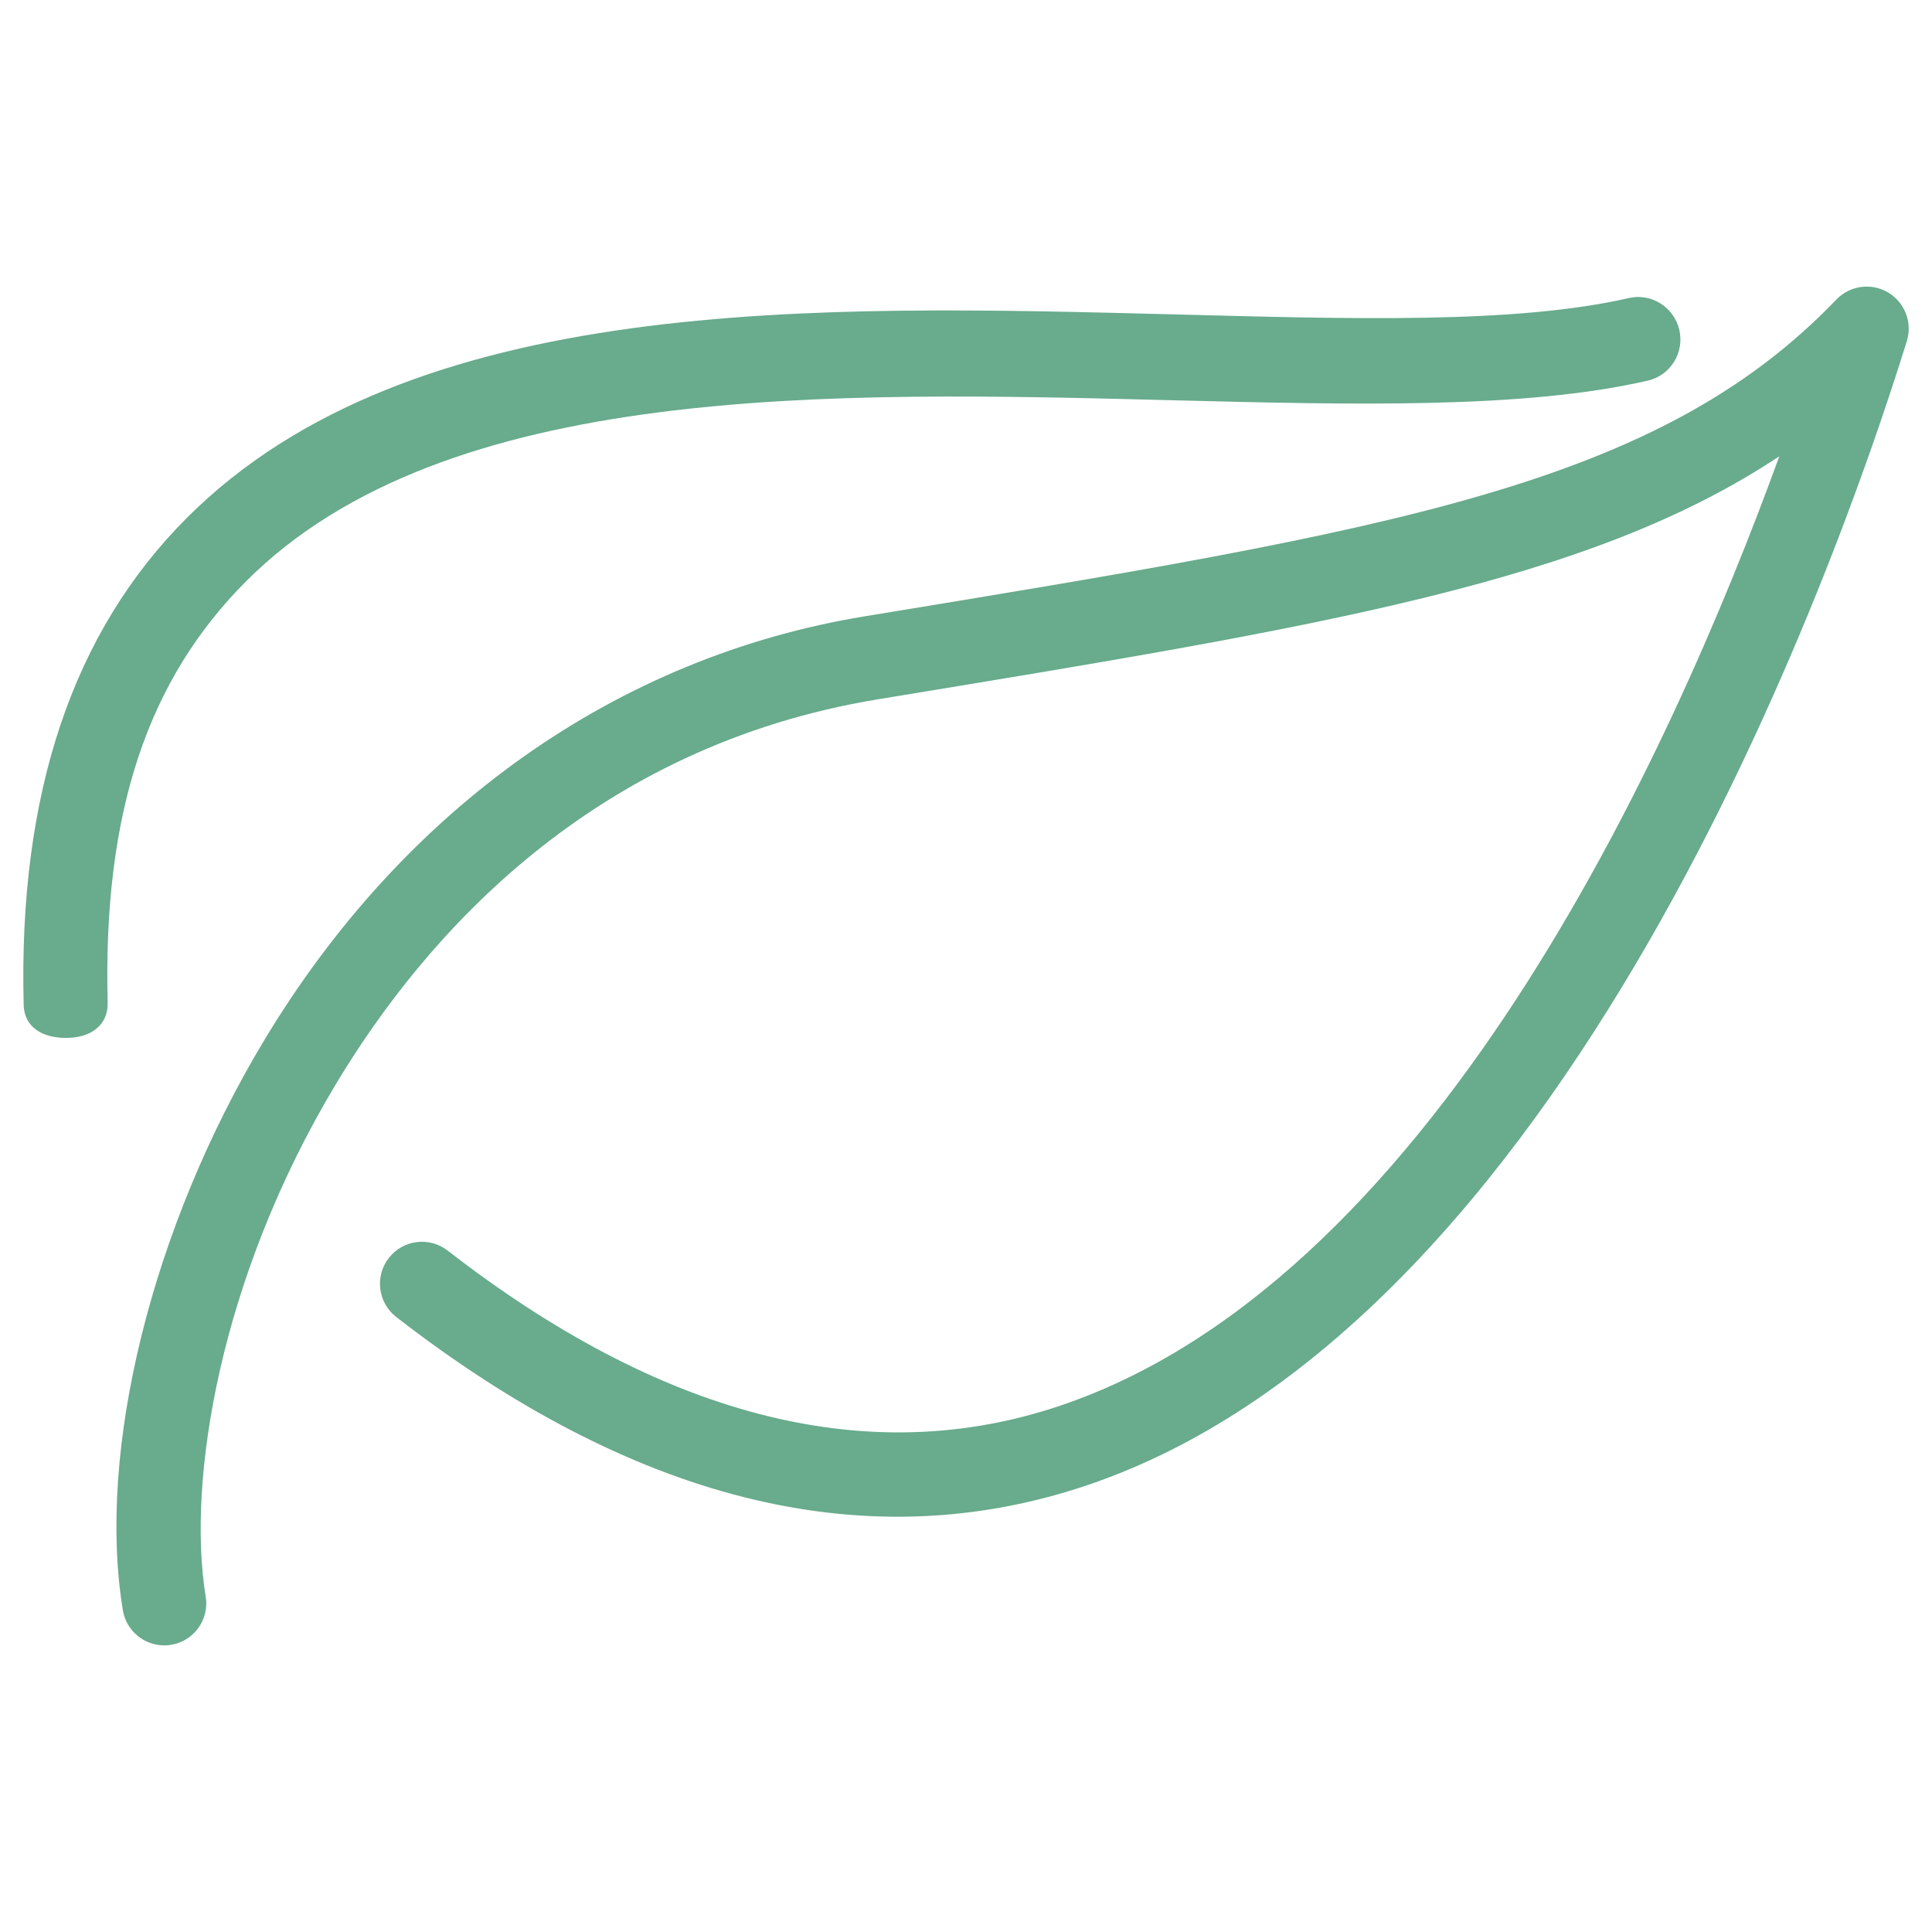
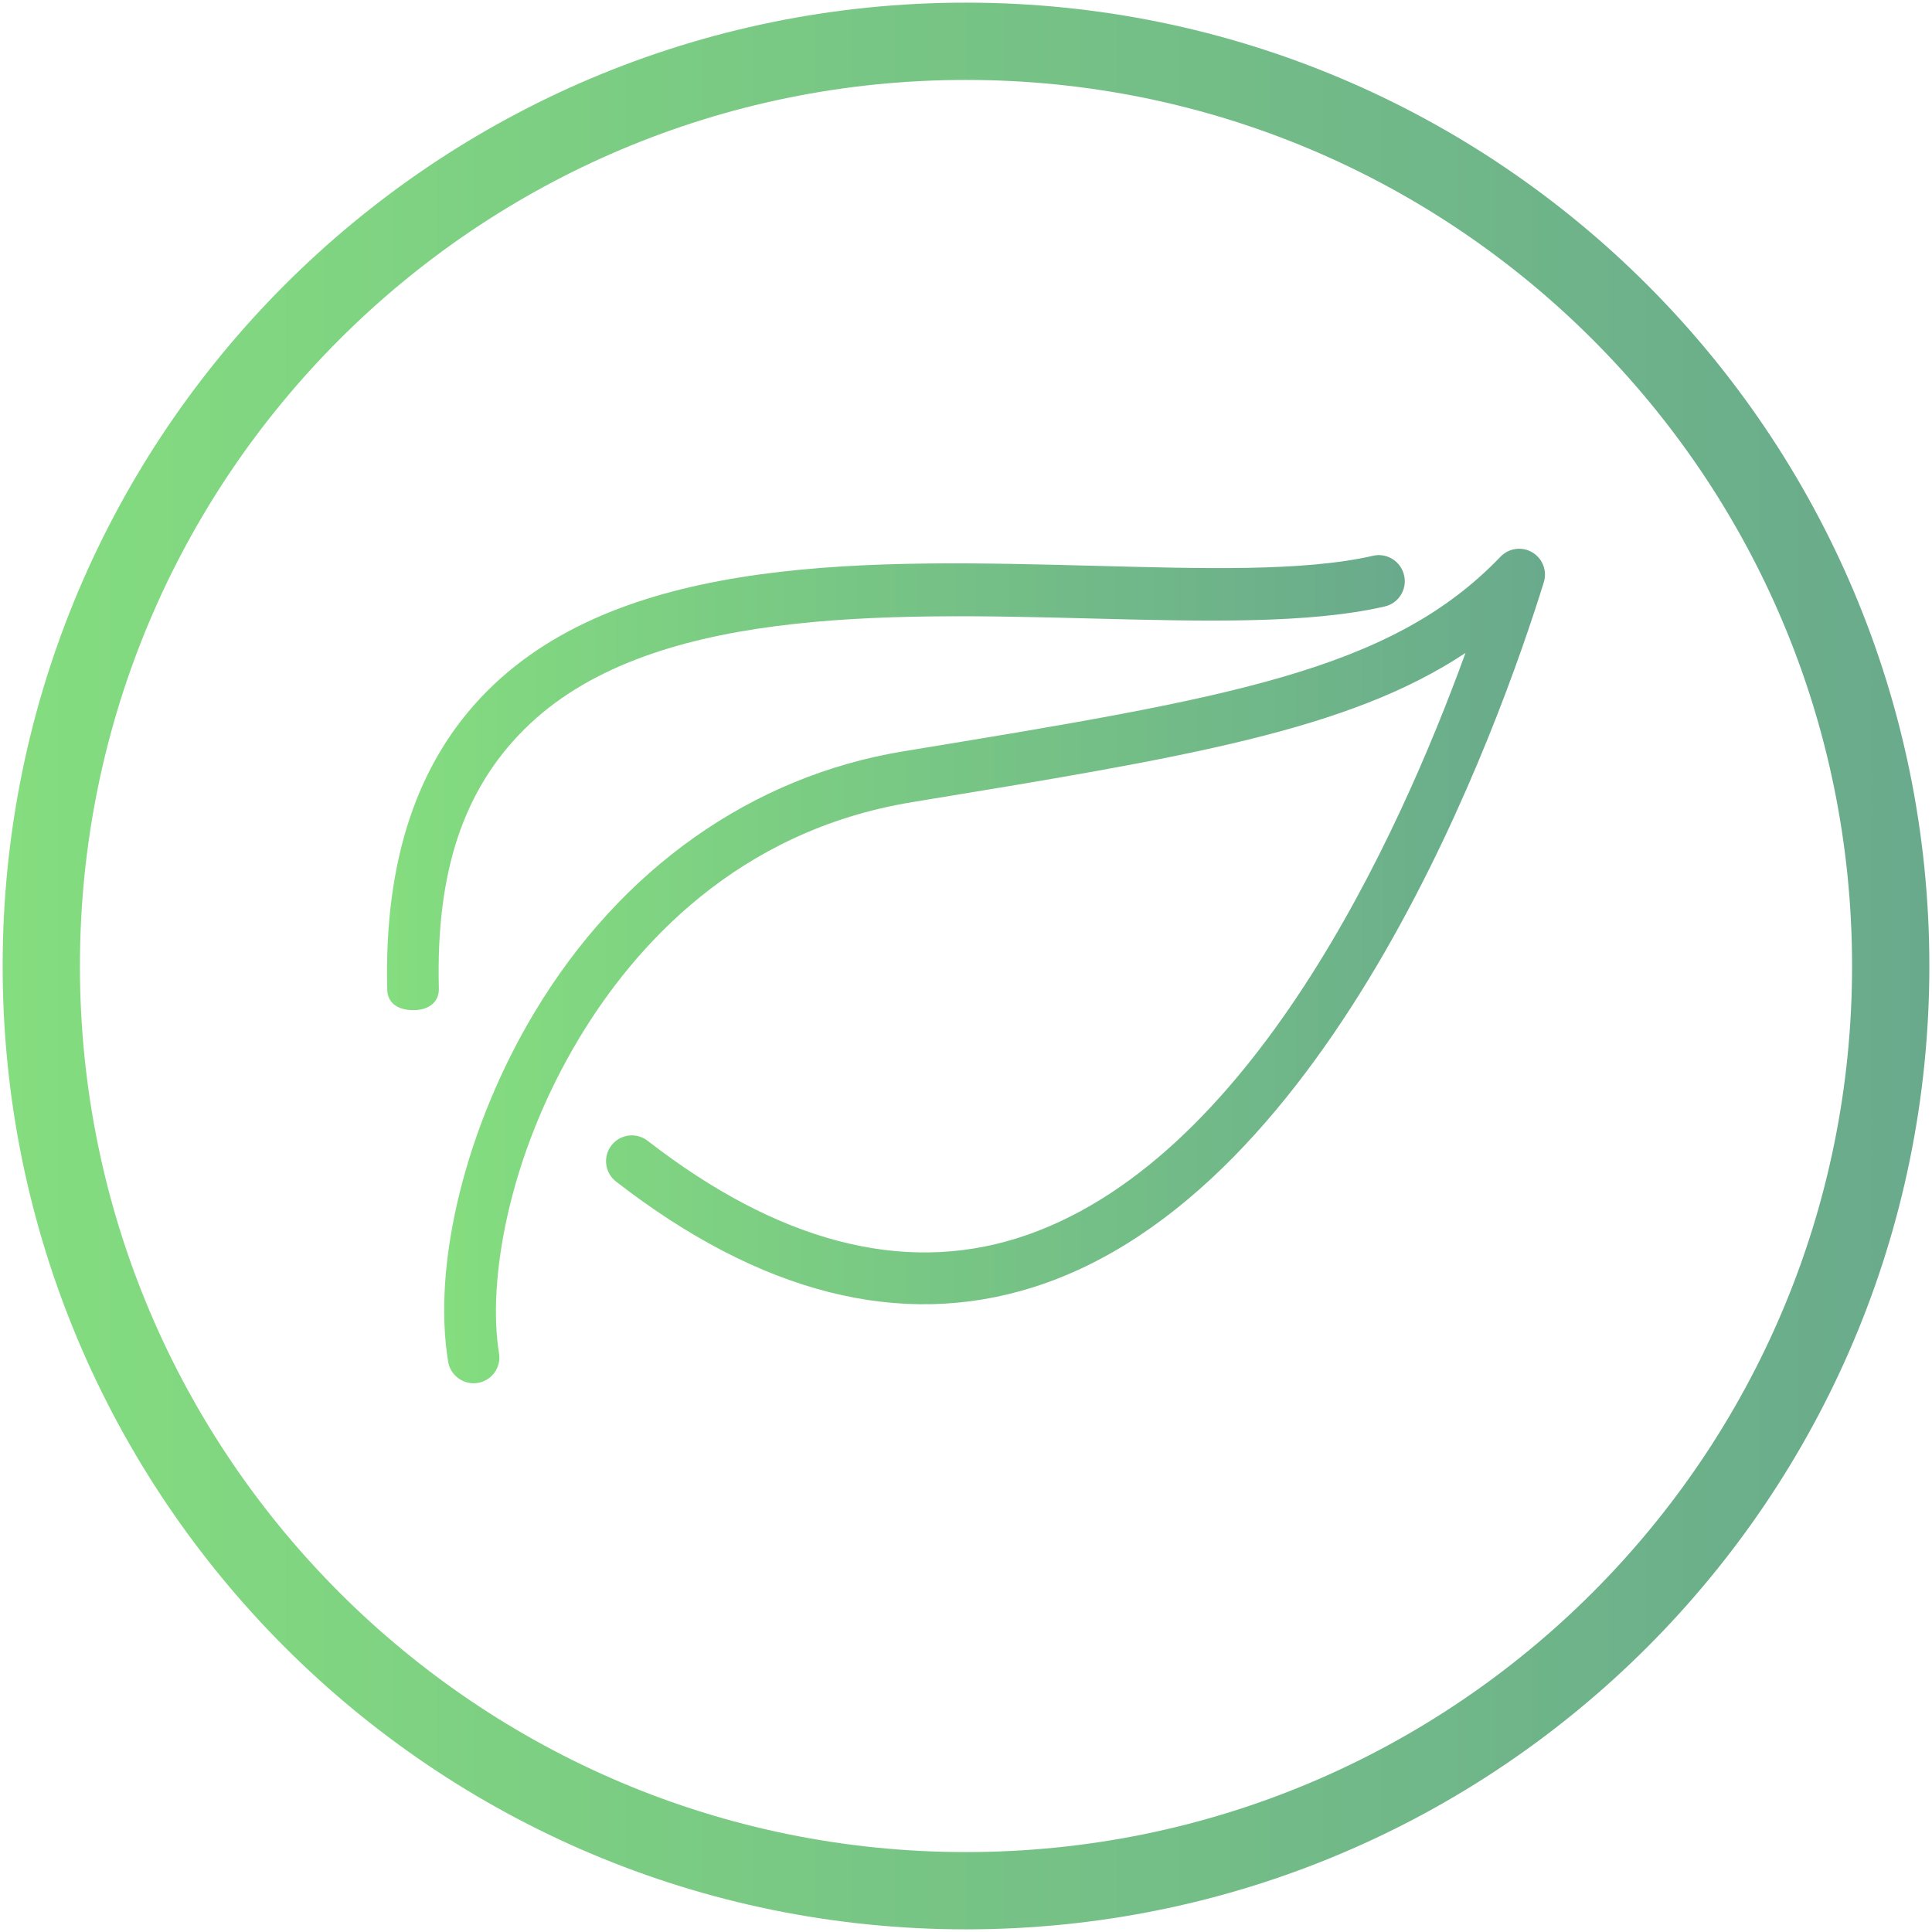
<svg xmlns="http://www.w3.org/2000/svg" version="1.1" id="Layer_1" x="0px" y="0px" width="100px" height="100px" viewBox="0 0 100 100" enable-background="new 0 0 100 100" xml:space="preserve">
  <g>
-     <path fill="#68AB8D" d="M8.501,85.165c-1.047,0-1.968-0.756-2.142-1.822C5,75.09,7.862,63.529,13.646,53.893   C20.897,41.812,31.949,34.002,44.761,31.9c27.314-4.484,41.027-6.735,50.289-16.396c0.699-0.726,1.805-0.881,2.675-0.367   c0.866,0.512,1.27,1.554,0.973,2.516c-3.701,11.927-17.738,51.454-43.048,59.425c-11.164,3.523-22.985,0.518-35.141-8.911   c-0.949-0.737-1.121-2.102-0.387-3.051c0.737-0.949,2.102-1.121,3.051-0.384c10.958,8.5,21.448,11.26,31.168,8.2   c19.577-6.166,32.143-33.858,37.757-49.316c-9.839,6.536-23.539,8.784-46.635,12.576c-14.778,2.425-23.433,12.181-28.089,19.94   c-6.011,10.014-7.708,20.528-6.727,26.507c0.195,1.185-0.607,2.304-1.792,2.497C8.737,85.157,8.618,85.165,8.501,85.165z" />
-     <path fill="#68AB8D" d="M3.399,53.721c-1.176,0-2.144-0.531-2.174-1.714c-0.28-10.973,2.563-19.32,8.451-25.206   c11.636-11.64,32.631-11.001,51.151-10.527c9.062,0.236,17.617,0.503,23.49-0.849c1.172-0.267,2.338,0.486,2.605,1.656   c0.272,1.17-0.459,2.351-1.631,2.62c-6.408,1.476-15.235,1.253-24.575,1.017c-17.645-0.454-37.647-0.962-47.966,9.357   c-5.083,5.083-7.432,11.948-7.177,21.819c0.03,1.2-0.917,1.826-2.119,1.826C3.437,53.721,3.416,53.721,3.399,53.721z" />
+     <linearGradient id="SVGID_1_" gradientUnits="userSpaceOnUse" x1="22.991" y1="50" x2="79.967" y2="50">
+       <stop offset="0" style="stop-color:#84DD7F" />
+       <stop offset="1" style="stop-color:#69AA8C" />
+     </linearGradient>
+     <path fill="url(#SVGID_1_)" d="M24.512,71.597c-0.643,0-1.209-0.464-1.316-1.119c-0.835-5.069,0.923-12.169,4.475-18.087   c4.453-7.42,11.241-12.216,19.11-13.507c16.775-2.754,25.198-4.136,30.886-10.07c0.429-0.446,1.109-0.541,1.643-0.225   c0.532,0.314,0.78,0.954,0.598,1.545c-2.273,7.325-10.894,31.602-26.439,36.497c-6.857,2.164-14.117,0.318-21.583-5.473   c-0.583-0.453-0.688-1.291-0.238-1.874c0.453-0.583,1.291-0.688,1.874-0.236c6.73,5.22,13.173,6.916,19.143,5.036   c12.024-3.787,19.741-20.795,23.189-30.289c-6.043,4.014-14.457,5.395-28.642,7.724C38.136,43.008,32.82,49,29.961,53.766   c-3.692,6.15-4.734,12.608-4.132,16.28c0.12,0.728-0.373,1.415-1.101,1.534C24.657,71.592,24.584,71.597,24.512,71.597z" />
+     <linearGradient id="SVGID_2_" gradientUnits="userSpaceOnUse" x1="20.032" y1="40.508" x2="72.712" y2="40.508">
+       <stop offset="0" style="stop-color:#84DD7F" />
+       <stop offset="1" style="stop-color:#69AA8C" />
+     </linearGradient>
+     <path fill="url(#SVGID_2_)" d="M21.379,52.285c-0.722,0-1.317-0.326-1.335-1.053c-0.172-6.739,1.574-11.866,5.19-15.481   c7.147-7.149,20.041-6.757,31.416-6.465c5.566,0.145,10.82,0.309,14.427-0.521c0.72-0.164,1.436,0.298,1.6,1.017   c0.167,0.719-0.282,1.444-1.002,1.609c-3.936,0.907-9.357,0.77-15.093,0.625c-10.837-0.279-23.122-0.591-29.459,5.747   c-3.122,3.122-4.565,7.338-4.408,13.401c0.018,0.737-0.563,1.121-1.301,1.121C21.402,52.285,21.389,52.285,21.379,52.285z" />
  </g>
+   <linearGradient id="SVGID_3_" gradientUnits="userSpaceOnUse" x1="0.137" y1="50" x2="99.863" y2="50">
+     <stop offset="0" style="stop-color:#84DD7F" />
+     <stop offset="1" style="stop-color:#69AA8C" />
+   </linearGradient>
+   <circle fill="none" stroke="url(#SVGID_3_)" stroke-width="4" stroke-miterlimit="10" cx="50" cy="50" r="47.863" />
</svg>
